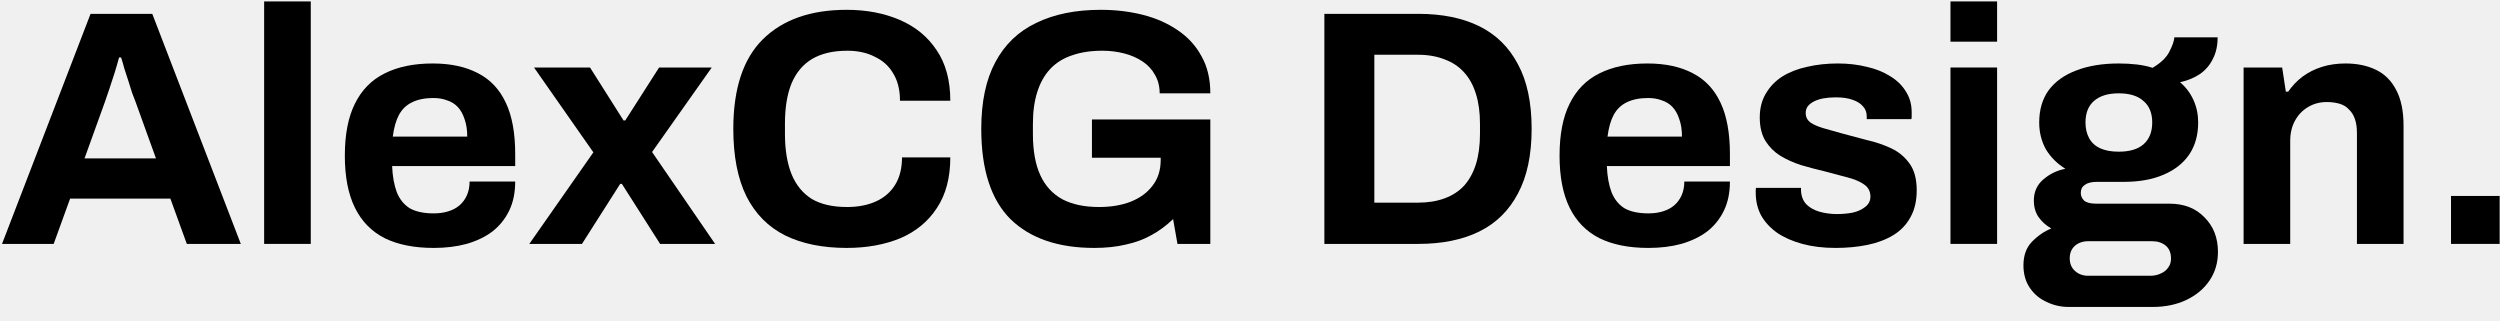
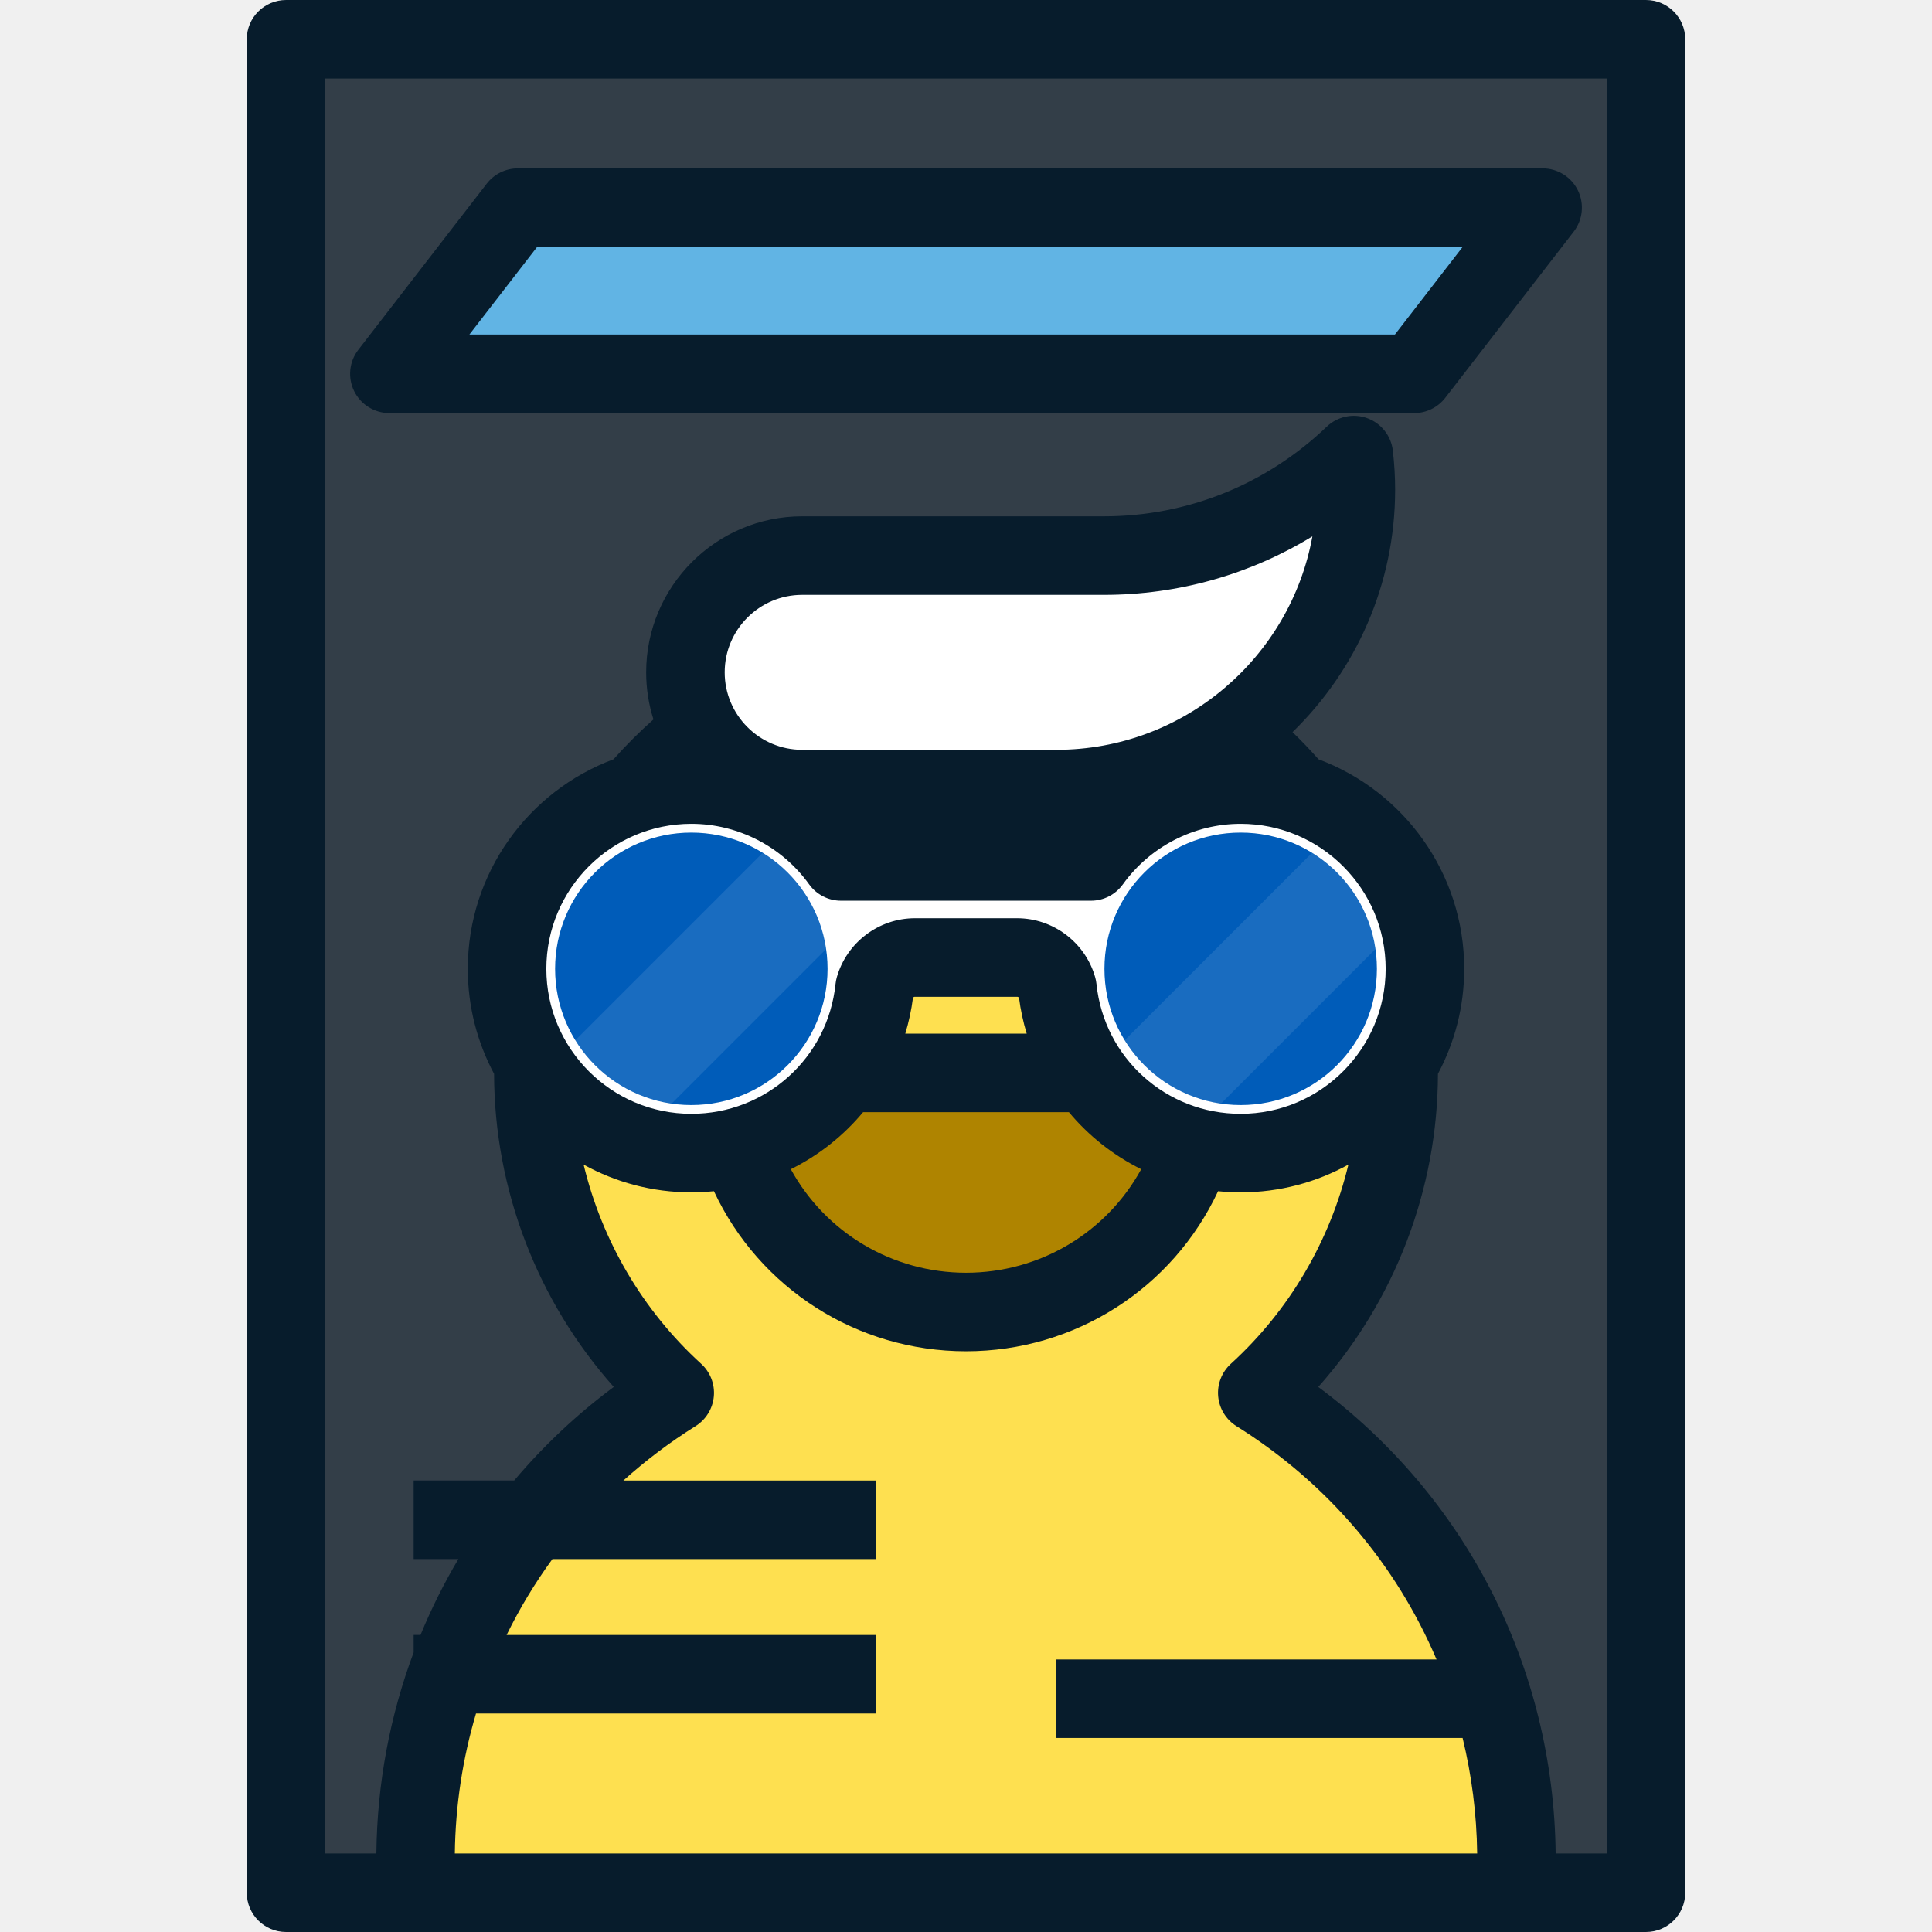
- <svg xmlns="http://www.w3.org/2000/svg" width="164" height="21" viewBox="0 0 164 21" fill="none">
-   <path d="M0.133 16L5.941 0.908H9.989L15.797 16H12.255L11.177 13.03H4.599L3.521 16H0.133ZM5.545 10.39H10.231L8.889 6.672C8.83 6.511 8.757 6.32 8.669 6.1C8.596 5.865 8.515 5.609 8.427 5.33C8.339 5.051 8.251 4.78 8.163 4.516C8.09 4.237 8.016 3.988 7.943 3.768H7.811C7.738 4.047 7.642 4.377 7.525 4.758C7.408 5.125 7.29 5.484 7.173 5.836C7.056 6.173 6.96 6.452 6.887 6.672L5.545 10.39Z" fill="black" />
-   <path d="M17.328 16V0.094H20.386V16H17.328Z" fill="black" />
-   <path d="M28.451 16.264C27.175 16.264 26.104 16.051 25.239 15.626C24.374 15.186 23.721 14.519 23.281 13.624C22.841 12.729 22.621 11.593 22.621 10.214C22.621 8.821 22.841 7.684 23.281 6.804C23.721 5.909 24.366 5.249 25.217 4.824C26.082 4.384 27.138 4.164 28.385 4.164C29.558 4.164 30.548 4.377 31.355 4.802C32.162 5.213 32.77 5.858 33.181 6.738C33.592 7.603 33.797 8.725 33.797 10.104V10.896H25.723C25.752 11.571 25.855 12.143 26.031 12.612C26.222 13.081 26.508 13.433 26.889 13.668C27.285 13.888 27.806 13.998 28.451 13.998C28.803 13.998 29.118 13.954 29.397 13.866C29.69 13.778 29.94 13.646 30.145 13.47C30.35 13.294 30.512 13.074 30.629 12.81C30.746 12.546 30.805 12.245 30.805 11.908H33.797C33.797 12.641 33.665 13.279 33.401 13.822C33.137 14.365 32.77 14.819 32.301 15.186C31.832 15.538 31.267 15.809 30.607 16C29.962 16.176 29.243 16.264 28.451 16.264ZM25.767 8.96H30.651C30.651 8.52 30.592 8.139 30.475 7.816C30.372 7.493 30.226 7.229 30.035 7.024C29.844 6.819 29.61 6.672 29.331 6.584C29.067 6.481 28.766 6.43 28.429 6.43C27.872 6.43 27.402 6.525 27.021 6.716C26.654 6.892 26.368 7.171 26.163 7.552C25.972 7.919 25.84 8.388 25.767 8.96Z" fill="black" />
-   <path d="M34.723 16L38.925 9.994L35.031 4.428H38.705L40.905 7.904H41.015L43.237 4.428H46.691L42.775 9.972L46.911 16H43.303L40.795 12.062H40.685L38.177 16H34.723Z" fill="black" />
-   <path d="M55.541 16.264C53.972 16.264 52.63 15.993 51.516 15.45C50.401 14.893 49.55 14.035 48.964 12.876C48.392 11.717 48.105 10.243 48.105 8.454C48.105 5.814 48.752 3.856 50.041 2.58C51.347 1.289 53.181 0.644 55.541 0.644C56.833 0.644 57.992 0.864 59.017 1.304C60.044 1.744 60.852 2.404 61.438 3.284C62.039 4.164 62.34 5.271 62.34 6.606H59.039C59.039 5.902 58.894 5.308 58.599 4.824C58.322 4.34 57.917 3.973 57.389 3.724C56.877 3.46 56.276 3.328 55.586 3.328C54.648 3.328 53.87 3.511 53.254 3.878C52.653 4.245 52.206 4.787 51.911 5.506C51.633 6.21 51.493 7.075 51.493 8.102V8.784C51.493 9.84 51.641 10.727 51.934 11.446C52.227 12.15 52.667 12.685 53.254 13.052C53.855 13.404 54.626 13.58 55.563 13.58C56.297 13.58 56.935 13.455 57.477 13.206C58.02 12.957 58.438 12.59 58.731 12.106C59.026 11.622 59.172 11.028 59.172 10.324H62.34C62.34 11.659 62.047 12.766 61.459 13.646C60.888 14.526 60.089 15.186 59.062 15.626C58.035 16.051 56.861 16.264 55.541 16.264Z" fill="black" />
-   <path d="M71.785 16.264C69.409 16.264 67.576 15.633 66.285 14.372C65.009 13.096 64.371 11.123 64.371 8.454C64.371 6.679 64.679 5.22 65.295 4.076C65.911 2.917 66.806 2.059 67.979 1.502C69.152 0.93 70.56 0.644 72.203 0.644C73.186 0.644 74.11 0.754 74.975 0.974C75.84 1.194 76.603 1.531 77.263 1.986C77.938 2.441 78.458 3.013 78.825 3.702C79.206 4.377 79.397 5.183 79.397 6.122H76.075C76.075 5.667 75.972 5.264 75.767 4.912C75.576 4.56 75.305 4.267 74.953 4.032C74.601 3.797 74.198 3.621 73.743 3.504C73.288 3.387 72.812 3.328 72.313 3.328C71.55 3.328 70.883 3.431 70.311 3.636C69.739 3.827 69.262 4.127 68.881 4.538C68.514 4.934 68.236 5.433 68.045 6.034C67.854 6.635 67.759 7.332 67.759 8.124V8.784C67.759 9.884 67.92 10.786 68.243 11.49C68.566 12.194 69.05 12.722 69.695 13.074C70.34 13.411 71.14 13.58 72.093 13.58C72.885 13.58 73.582 13.463 74.183 13.228C74.799 12.979 75.276 12.627 75.613 12.172C75.965 11.717 76.141 11.16 76.141 10.5V10.346H71.631V7.838H79.397V16H77.241L76.955 14.372C76.515 14.797 76.038 15.149 75.525 15.428C75.026 15.707 74.469 15.912 73.853 16.044C73.237 16.191 72.548 16.264 71.785 16.264Z" fill="black" />
-   <path d="M86.879 16V0.908H93.039C94.608 0.908 95.943 1.179 97.043 1.722C98.143 2.265 98.986 3.093 99.573 4.208C100.174 5.308 100.475 6.723 100.475 8.454C100.475 10.17 100.174 11.585 99.573 12.7C98.986 13.815 98.143 14.643 97.043 15.186C95.943 15.729 94.608 16 93.039 16H86.879ZM90.157 13.294H93.017C93.677 13.294 94.264 13.199 94.777 13.008C95.29 12.817 95.716 12.539 96.053 12.172C96.39 11.791 96.647 11.321 96.823 10.764C96.999 10.192 97.087 9.532 97.087 8.784V8.124C97.087 7.376 96.999 6.723 96.823 6.166C96.647 5.594 96.39 5.125 96.053 4.758C95.716 4.377 95.29 4.091 94.777 3.9C94.264 3.695 93.677 3.592 93.017 3.592H90.157V13.294Z" fill="black" />
-   <path d="M108.137 16.264C106.861 16.264 105.79 16.051 104.925 15.626C104.059 15.186 103.407 14.519 102.967 13.624C102.527 12.729 102.307 11.593 102.307 10.214C102.307 8.821 102.527 7.684 102.967 6.804C103.407 5.909 104.052 5.249 104.903 4.824C105.768 4.384 106.824 4.164 108.071 4.164C109.244 4.164 110.234 4.377 111.041 4.802C111.847 5.213 112.456 5.858 112.867 6.738C113.277 7.603 113.483 8.725 113.483 10.104V10.896H105.409C105.438 11.571 105.541 12.143 105.717 12.612C105.907 13.081 106.193 13.433 106.575 13.668C106.971 13.888 107.491 13.998 108.137 13.998C108.489 13.998 108.804 13.954 109.083 13.866C109.376 13.778 109.625 13.646 109.831 13.47C110.036 13.294 110.197 13.074 110.315 12.81C110.432 12.546 110.491 12.245 110.491 11.908H113.483C113.483 12.641 113.351 13.279 113.087 13.822C112.823 14.365 112.456 14.819 111.987 15.186C111.517 15.538 110.953 15.809 110.293 16C109.647 16.176 108.929 16.264 108.137 16.264ZM105.453 8.96H110.337C110.337 8.52 110.278 8.139 110.161 7.816C110.058 7.493 109.911 7.229 109.721 7.024C109.53 6.819 109.295 6.672 109.017 6.584C108.753 6.481 108.452 6.43 108.115 6.43C107.557 6.43 107.088 6.525 106.707 6.716C106.34 6.892 106.054 7.171 105.849 7.552C105.658 7.919 105.526 8.388 105.453 8.96Z" fill="black" />
-   <path d="M120.412 16.264C119.606 16.264 118.88 16.176 118.234 16C117.589 15.824 117.039 15.582 116.584 15.274C116.13 14.951 115.778 14.57 115.528 14.13C115.294 13.69 115.176 13.191 115.176 12.634C115.176 12.575 115.176 12.517 115.176 12.458C115.176 12.399 115.184 12.355 115.198 12.326H118.146C118.146 12.355 118.146 12.385 118.146 12.414C118.146 12.443 118.146 12.473 118.146 12.502C118.161 12.869 118.278 13.169 118.498 13.404C118.718 13.624 119.004 13.785 119.356 13.888C119.723 13.991 120.104 14.042 120.5 14.042C120.852 14.042 121.19 14.013 121.512 13.954C121.85 13.881 122.128 13.756 122.348 13.58C122.583 13.404 122.7 13.177 122.7 12.898C122.7 12.546 122.554 12.275 122.26 12.084C121.982 11.893 121.608 11.739 121.138 11.622C120.684 11.505 120.185 11.373 119.642 11.226C119.144 11.109 118.645 10.977 118.146 10.83C117.648 10.669 117.193 10.463 116.782 10.214C116.386 9.965 116.064 9.642 115.814 9.246C115.565 8.835 115.44 8.322 115.44 7.706C115.44 7.105 115.572 6.584 115.836 6.144C116.1 5.689 116.46 5.315 116.914 5.022C117.384 4.729 117.926 4.516 118.542 4.384C119.173 4.237 119.848 4.164 120.566 4.164C121.241 4.164 121.872 4.237 122.458 4.384C123.045 4.516 123.558 4.721 123.998 5C124.438 5.264 124.783 5.601 125.032 6.012C125.282 6.408 125.406 6.855 125.406 7.354C125.406 7.457 125.406 7.552 125.406 7.64C125.406 7.728 125.399 7.787 125.384 7.816H122.458V7.64C122.458 7.376 122.378 7.156 122.216 6.98C122.055 6.789 121.82 6.643 121.512 6.54C121.219 6.437 120.86 6.386 120.434 6.386C120.141 6.386 119.87 6.408 119.62 6.452C119.386 6.496 119.18 6.562 119.004 6.65C118.828 6.738 118.689 6.848 118.586 6.98C118.498 7.097 118.454 7.244 118.454 7.42C118.454 7.669 118.557 7.875 118.762 8.036C118.982 8.183 119.268 8.307 119.62 8.41C119.972 8.513 120.361 8.623 120.786 8.74C121.314 8.887 121.864 9.033 122.436 9.18C123.023 9.312 123.566 9.495 124.064 9.73C124.563 9.965 124.966 10.302 125.274 10.742C125.582 11.167 125.736 11.747 125.736 12.48C125.736 13.184 125.597 13.778 125.318 14.262C125.054 14.746 124.68 15.135 124.196 15.428C123.712 15.721 123.148 15.934 122.502 16.066C121.857 16.198 121.16 16.264 120.412 16.264Z" fill="black" />
-   <path d="M127.951 2.734V0.094H131.009V2.734H127.951ZM127.951 16V4.428H131.009V16H127.951Z" fill="black" />
-   <path d="M135.708 20.136C135.195 20.136 134.711 20.026 134.256 19.806C133.802 19.601 133.435 19.293 133.156 18.882C132.878 18.471 132.738 17.98 132.738 17.408C132.738 16.763 132.922 16.249 133.288 15.868C133.67 15.472 134.095 15.179 134.564 14.988C134.227 14.797 133.948 14.548 133.728 14.24C133.523 13.932 133.42 13.573 133.42 13.162C133.42 12.59 133.626 12.128 134.036 11.776C134.462 11.409 134.946 11.175 135.488 11.072C134.946 10.735 134.52 10.309 134.212 9.796C133.919 9.268 133.772 8.681 133.772 8.036C133.772 7.2 133.978 6.496 134.388 5.924C134.814 5.352 135.415 4.919 136.192 4.626C136.984 4.318 137.916 4.164 138.986 4.164C139.412 4.164 139.808 4.186 140.174 4.23C140.556 4.274 140.9 4.347 141.208 4.45C141.751 4.127 142.118 3.775 142.308 3.394C142.514 2.998 142.624 2.683 142.638 2.448H145.476C145.476 2.991 145.374 3.46 145.168 3.856C144.978 4.252 144.699 4.582 144.332 4.846C143.966 5.095 143.526 5.279 143.012 5.396C143.394 5.719 143.687 6.107 143.892 6.562C144.098 7.017 144.2 7.508 144.2 8.036C144.2 8.857 144.002 9.561 143.606 10.148C143.21 10.72 142.646 11.16 141.912 11.468C141.194 11.776 140.328 11.93 139.316 11.93H137.556C137.204 11.93 136.94 11.996 136.764 12.128C136.588 12.245 136.5 12.421 136.5 12.656C136.5 12.847 136.574 13.015 136.72 13.162C136.882 13.294 137.138 13.36 137.49 13.36H142.308C143.276 13.36 144.046 13.661 144.618 14.262C145.205 14.849 145.498 15.604 145.498 16.528C145.498 17.232 145.315 17.855 144.948 18.398C144.582 18.941 144.076 19.366 143.43 19.674C142.785 19.982 142.044 20.136 141.208 20.136H135.708ZM136.984 18.09H141.054C141.318 18.09 141.553 18.039 141.758 17.936C141.964 17.848 142.125 17.716 142.242 17.54C142.36 17.379 142.418 17.188 142.418 16.968C142.418 16.587 142.301 16.301 142.066 16.11C141.832 15.919 141.538 15.824 141.186 15.824H136.984C136.632 15.824 136.339 15.927 136.104 16.132C135.884 16.337 135.774 16.609 135.774 16.946C135.774 17.283 135.884 17.555 136.104 17.76C136.339 17.98 136.632 18.09 136.984 18.09ZM138.986 9.95C139.705 9.95 140.248 9.789 140.614 9.466C140.996 9.129 141.186 8.652 141.186 8.036C141.186 7.42 140.996 6.951 140.614 6.628C140.248 6.291 139.705 6.122 138.986 6.122C138.282 6.122 137.74 6.291 137.358 6.628C136.992 6.951 136.808 7.42 136.808 8.036C136.808 8.432 136.889 8.777 137.05 9.07C137.212 9.363 137.454 9.583 137.776 9.73C138.099 9.877 138.502 9.95 138.986 9.95Z" fill="black" />
-   <path d="M147.18 16V4.428H149.71L149.951 6.012H150.105C150.369 5.631 150.685 5.301 151.051 5.022C151.433 4.743 151.858 4.531 152.327 4.384C152.797 4.237 153.31 4.164 153.867 4.164C154.63 4.164 155.297 4.303 155.869 4.582C156.441 4.861 156.881 5.301 157.189 5.902C157.512 6.503 157.673 7.288 157.673 8.256V16H154.615V8.74C154.615 8.373 154.572 8.065 154.484 7.816C154.396 7.552 154.263 7.339 154.087 7.178C153.926 7.002 153.721 6.877 153.471 6.804C153.222 6.731 152.943 6.694 152.635 6.694C152.181 6.694 151.77 6.804 151.404 7.024C151.037 7.244 150.751 7.545 150.546 7.926C150.34 8.307 150.238 8.747 150.238 9.246V16H147.18Z" fill="black" />
-   <path d="M160.787 16V12.854H163.977V16H160.787Z" fill="black" />
+ <svg xmlns="http://www.w3.org/2000/svg" version="1.1" id="Layer_1" viewBox="0 0 369 369" xml:space="preserve">
+   <g>
+     <rect x="54.633" y="7.5" style="fill:#333E48;" width="259.734" height="354" />
+     <polygon style="fill:#61B4E4;" points="270.103,71.396 74.373,71.396 98.902,39.66 294.633,39.66  " />
+     <g>
+       <path style="fill:#FEE050;" d="M289.638,355.244c0-58.064-47.071-105.137-105.137-105.137S79.364,297.18,79.364,355.244v6.256    h210.273v-6.256H289.638z" />
+       <path style="fill:#FEE050;" d="M267.145,204.918c0-45.644-37-82.644-82.644-82.644c-45.639,0-82.641,37-82.641,82.644    c0,45.641,37.002,82.641,82.641,82.641C230.145,287.559,267.145,250.559,267.145,204.918z" />
+       <circle style="fill:#1E252B;" cx="132.039" cy="187.742" r="9.718" />
+       <circle style="fill:#1E252B;" cx="236.965" cy="187.742" r="9.718" />
+       <g>
+         <path style="fill:#AF8400;" d="M230.172,204.918c0,25.221-20.445,45.668-45.671,45.668c-25.221,0-45.67-20.447-45.67-45.668     H230.172z" />
+       </g>
+       <g>
+         <path style="fill:#FFFFFF;" d="M153.21,164.533v26.354h13.522c0-4.421,3.584-8.007,8.007-8.007h19.521     c4.423,0,8.007,3.586,8.007,8.007h13.522v-26.354H153.21z" />
+         <g>
+           <circle style="fill:#FFFFFF;" cx="132.039" cy="185.04" r="35.192" />
+           <circle style="fill:#005CB9;" cx="132.039" cy="185.04" r="26.019" />
+           <path style="opacity:0.1;fill:#FFFFFF;enable-background:new    ;" d="M145.679,162.883l-35.797,35.797      c3.956,6.411,10.613,10.975,18.387,12.104l29.515-29.515C156.654,173.496,152.09,166.838,145.679,162.883z" />
+         </g>
+         <g>
+           <circle style="fill:#FFFFFF;" cx="236.962" cy="185.04" r="35.192" />
+           <circle style="fill:#005CB9;" cx="236.962" cy="185.04" r="26.019" />
+           <path style="opacity:0.1;fill:#FFFFFF;enable-background:new    ;" d="M250.602,162.883l-35.797,35.797      c3.956,6.411,10.613,10.975,18.387,12.104l29.515-29.515C261.577,173.496,257.014,166.838,250.602,162.883z" />
+         </g>
+       </g>
+       <path style="fill:#FFFFFF;" d="M210.822,106.115c18.533,0,35.347-7.313,47.751-19.194c0.249,2.165,0.39,4.362,0.39,6.594    c0,31.586-25.604,57.194-57.193,57.194h-48.56c-12.315,0-22.297-9.983-22.297-22.297s9.981-22.297,22.297-22.297    C153.21,106.115,210.822,106.115,210.822,106.115z" />
+     </g>
+     <path style="fill:#071C2C;" d="M314.367,0H54.633c-4.143,0-7.5,3.357-7.5,7.5v354c0,4.143,3.357,7.5,7.5,7.5h259.734   c4.143,0,7.5-3.357,7.5-7.5V7.5C321.867,3.357,318.51,0,314.367,0z M86.872,354c0.114-9.204,1.504-18.182,4.042-26.732h76.317v-15   h-70.47c2.483-5.076,5.41-9.926,8.749-14.5h61.722v-15h-48.167c4.234-3.808,8.831-7.291,13.778-10.382   c1.99-1.244,3.283-3.348,3.495-5.685c0.211-2.338-0.684-4.64-2.419-6.22c-11.207-10.21-18.958-23.537-22.451-38.046   c6.105,3.371,13.116,5.297,20.571,5.297c1.456,0,2.895-0.078,4.315-0.22c8.663,18.523,27.269,30.573,48.146,30.573   c20.879,0,39.485-12.049,48.147-30.573c1.42,0.142,2.858,0.22,4.314,0.22c7.456,0,14.469-1.926,20.575-5.3   c-3.493,14.511-11.244,27.839-22.453,38.049c-1.734,1.581-2.63,3.883-2.419,6.22c0.211,2.338,1.505,4.441,3.495,5.686   c17.376,10.858,30.515,26.453,38.21,44.559H201.77v15h77.579c1.734,7.127,2.688,14.514,2.781,22.055H86.872V354z M154.54,168.91   c1.409,1.961,3.676,3.123,6.091,3.123h47.74c2.415,0,4.682-1.163,6.091-3.124c5.201-7.239,13.613-11.562,22.501-11.562   c15.27,0,27.691,12.423,27.691,27.692s-12.422,27.692-27.691,27.692c-14.236,0-26.077-10.659-27.542-24.794   c-0.044-0.428-0.125-0.851-0.242-1.264c-1.877-6.65-8.012-11.295-14.918-11.295H174.74c-6.9,0-13.034,4.64-14.915,11.282   c-0.117,0.416-0.199,0.841-0.243,1.271c-1.463,14.138-13.304,24.799-27.542,24.799c-15.27,0-27.692-12.423-27.692-27.692   s12.423-27.692,27.692-27.692C140.927,157.348,149.338,161.67,154.54,168.91z M138.413,128.412c0-8.159,6.638-14.797,14.797-14.797   h57.612c14.229,0,27.936-3.897,39.838-11.177c-4.216,23.157-24.535,40.771-48.891,40.771h-48.56   C145.051,143.209,138.413,136.571,138.413,128.412z M204.158,212.418c3.782,4.533,8.479,8.255,13.807,10.891   c-6.606,12.06-19.305,19.777-33.464,19.777c-14.158,0-26.856-7.719-33.462-19.777c5.326-2.637,10.021-6.357,13.804-10.891   L204.158,212.418L204.158,212.418z M172.906,197.418c0.666-2.219,1.168-4.514,1.472-6.88c0.079-0.086,0.197-0.158,0.361-0.158   h19.521c0.165,0,0.283,0.073,0.362,0.16c0.304,2.365,0.806,4.659,1.471,6.878H172.906z M306.867,354h-9.748   c-0.383-35.504-17.104-68.12-45.338-89.101c14.589-16.385,22.817-37.706,22.859-59.812c3.195-5.982,5.014-12.806,5.014-20.048   c0-18.313-11.593-33.967-27.823-40.017c-1.591-1.787-3.235-3.529-4.964-5.188c12.075-11.76,19.596-28.174,19.596-46.321   c0-2.412-0.147-4.919-0.438-7.45c-0.326-2.83-2.227-5.231-4.906-6.198c-2.678-0.966-5.675-0.332-7.732,1.639   c-11.521,11.033-26.637,17.11-42.563,17.11H153.21c-16.43,0-29.797,13.367-29.797,29.797c0,3.134,0.489,6.155,1.391,8.995   c-2.691,2.382-5.236,4.93-7.626,7.613c-16.234,6.048-27.831,21.703-27.831,40.02c0,7.245,1.819,14.071,5.018,20.056   c0.044,22.102,8.272,43.42,22.858,59.803c-7.091,5.269-13.453,11.271-19.017,17.869H79.004v15h8.546   c-2.759,4.648-5.177,9.492-7.235,14.5h-1.311v3.334c-4.52,12.079-6.978,25.033-7.121,38.398h-9.75V15h244.734V354z M74.373,78.896   h195.729c2.322,0,4.514-1.076,5.934-2.913l24.53-31.736c1.75-2.264,2.06-5.324,0.799-7.893c-1.261-2.567-3.872-4.194-6.732-4.194   H98.902c-2.322,0-4.514,1.076-5.935,2.913L68.438,66.81c-1.749,2.264-2.059,5.324-0.798,7.893   C68.901,77.27,71.513,78.896,74.373,78.896z M102.585,47.16h176.771L266.42,63.896H89.649L102.585,47.16z" />
+   </g>
</svg>
